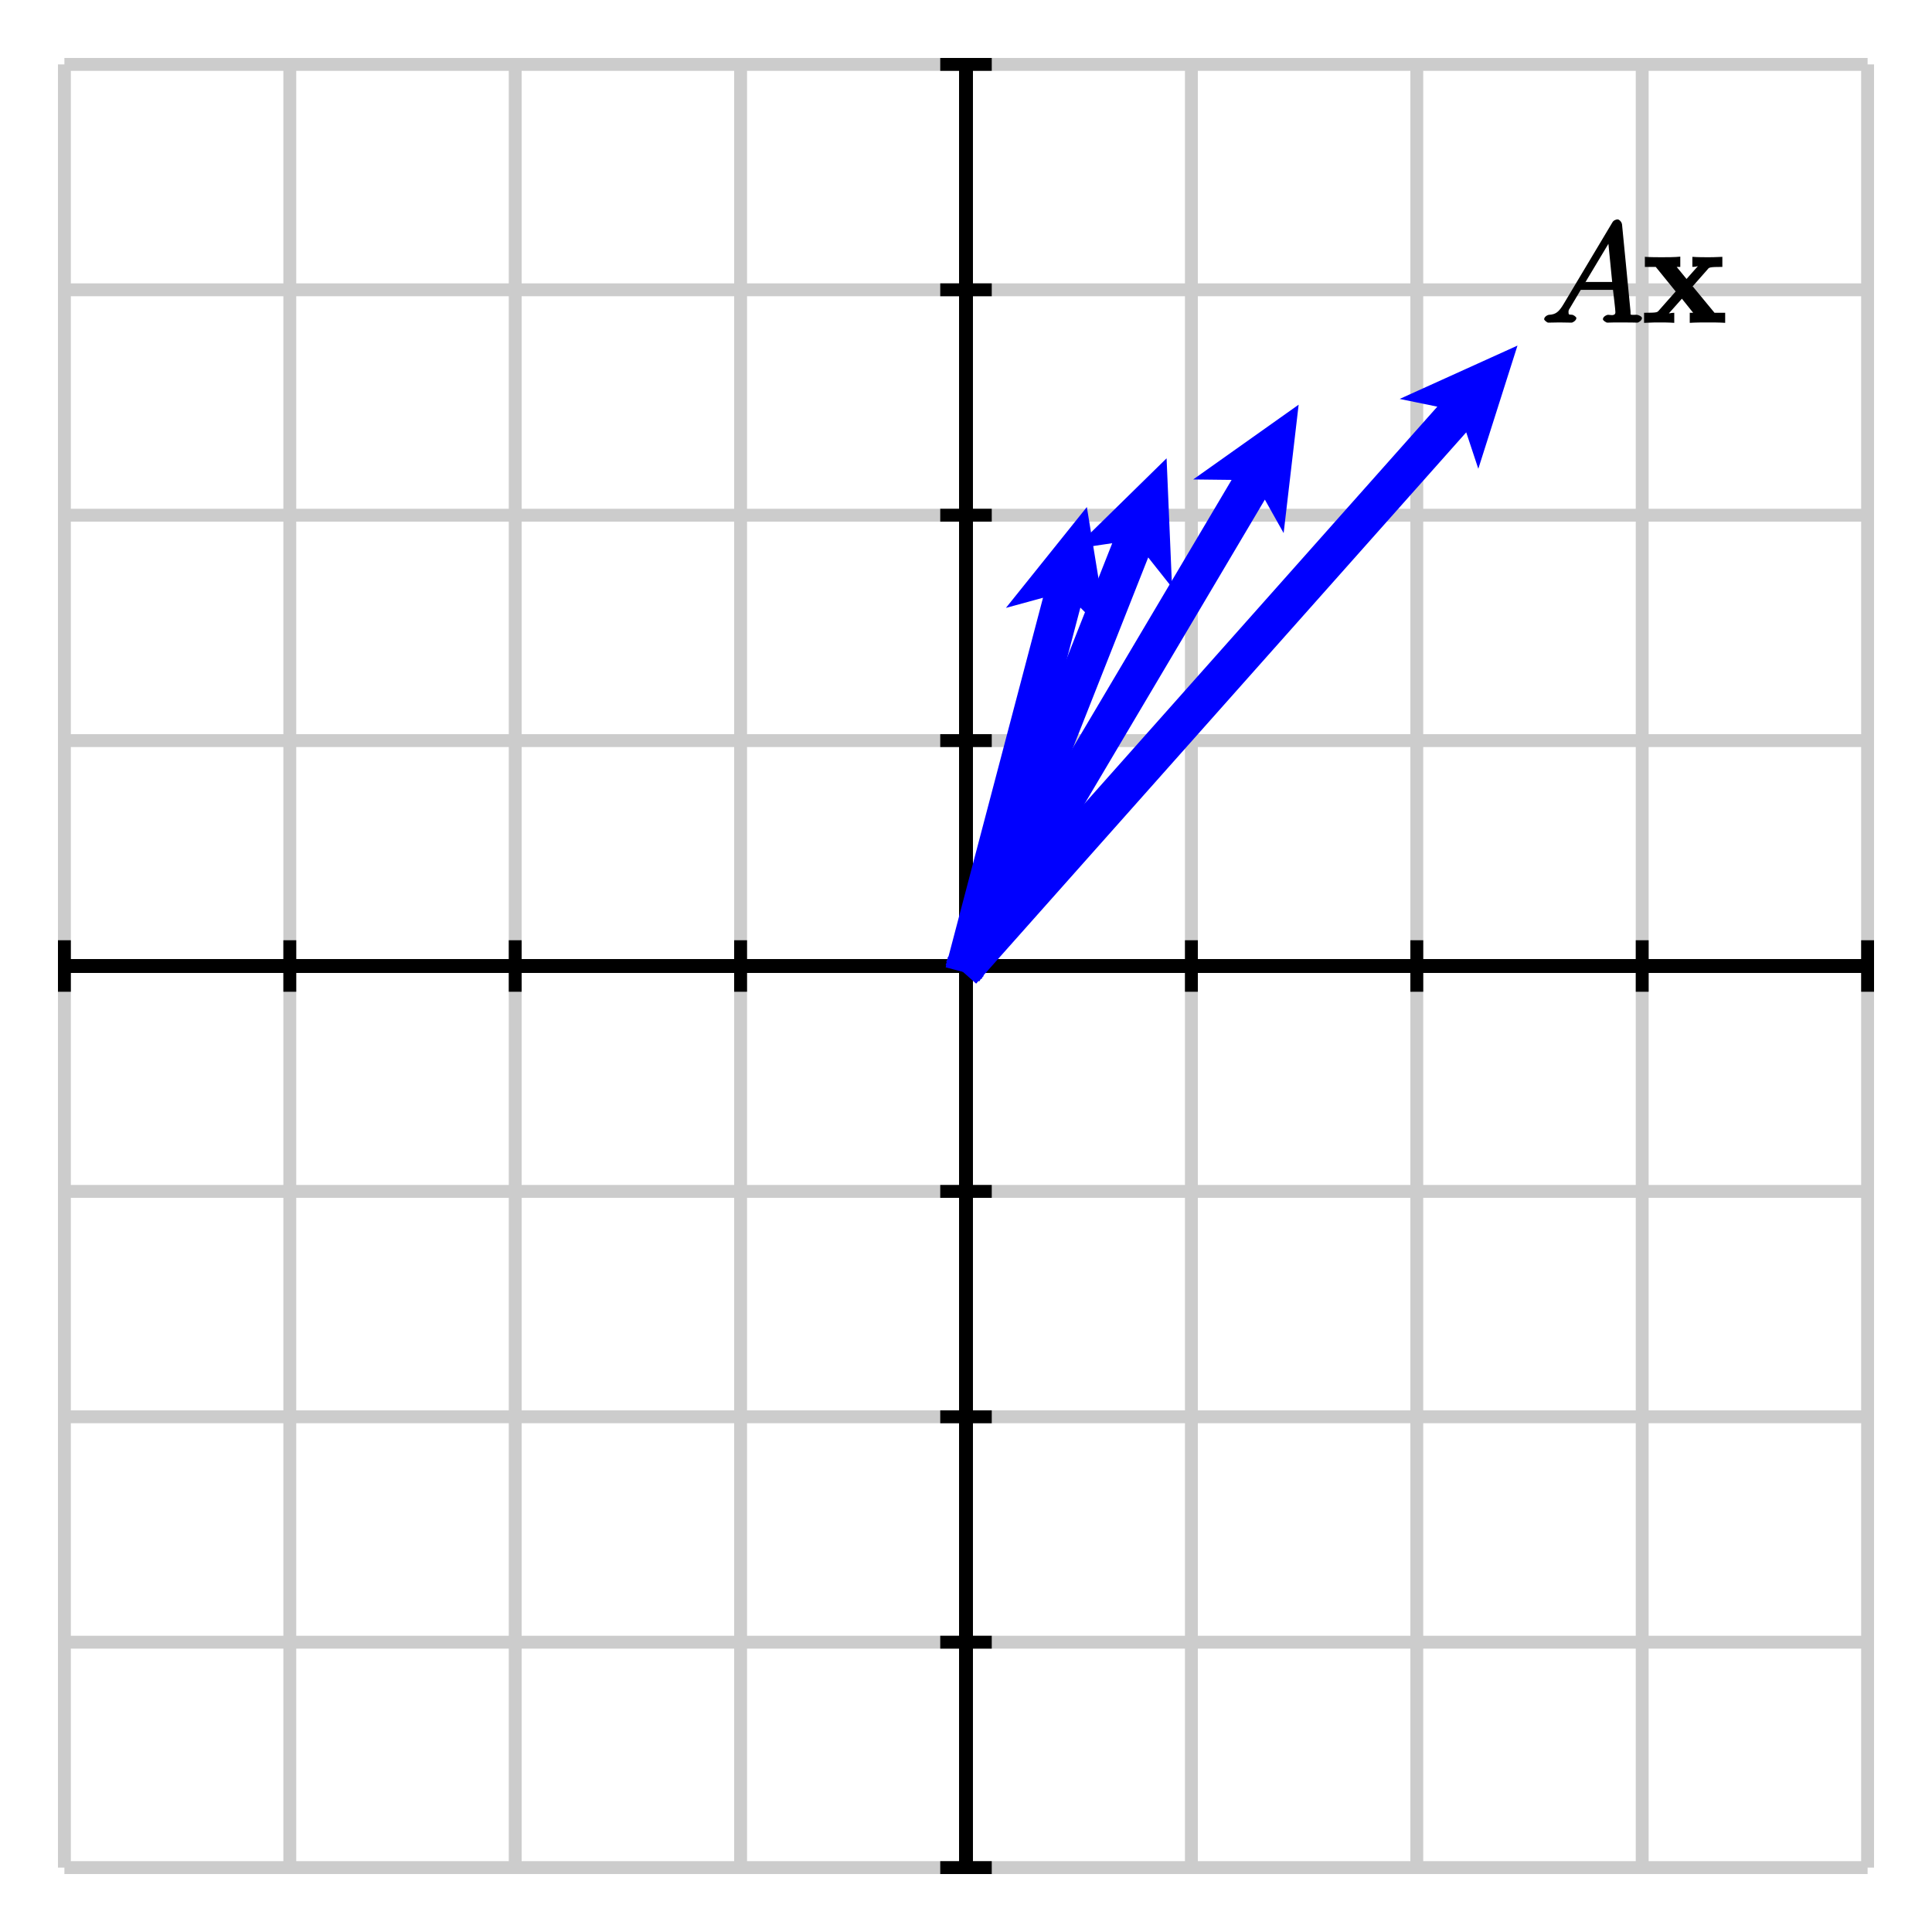
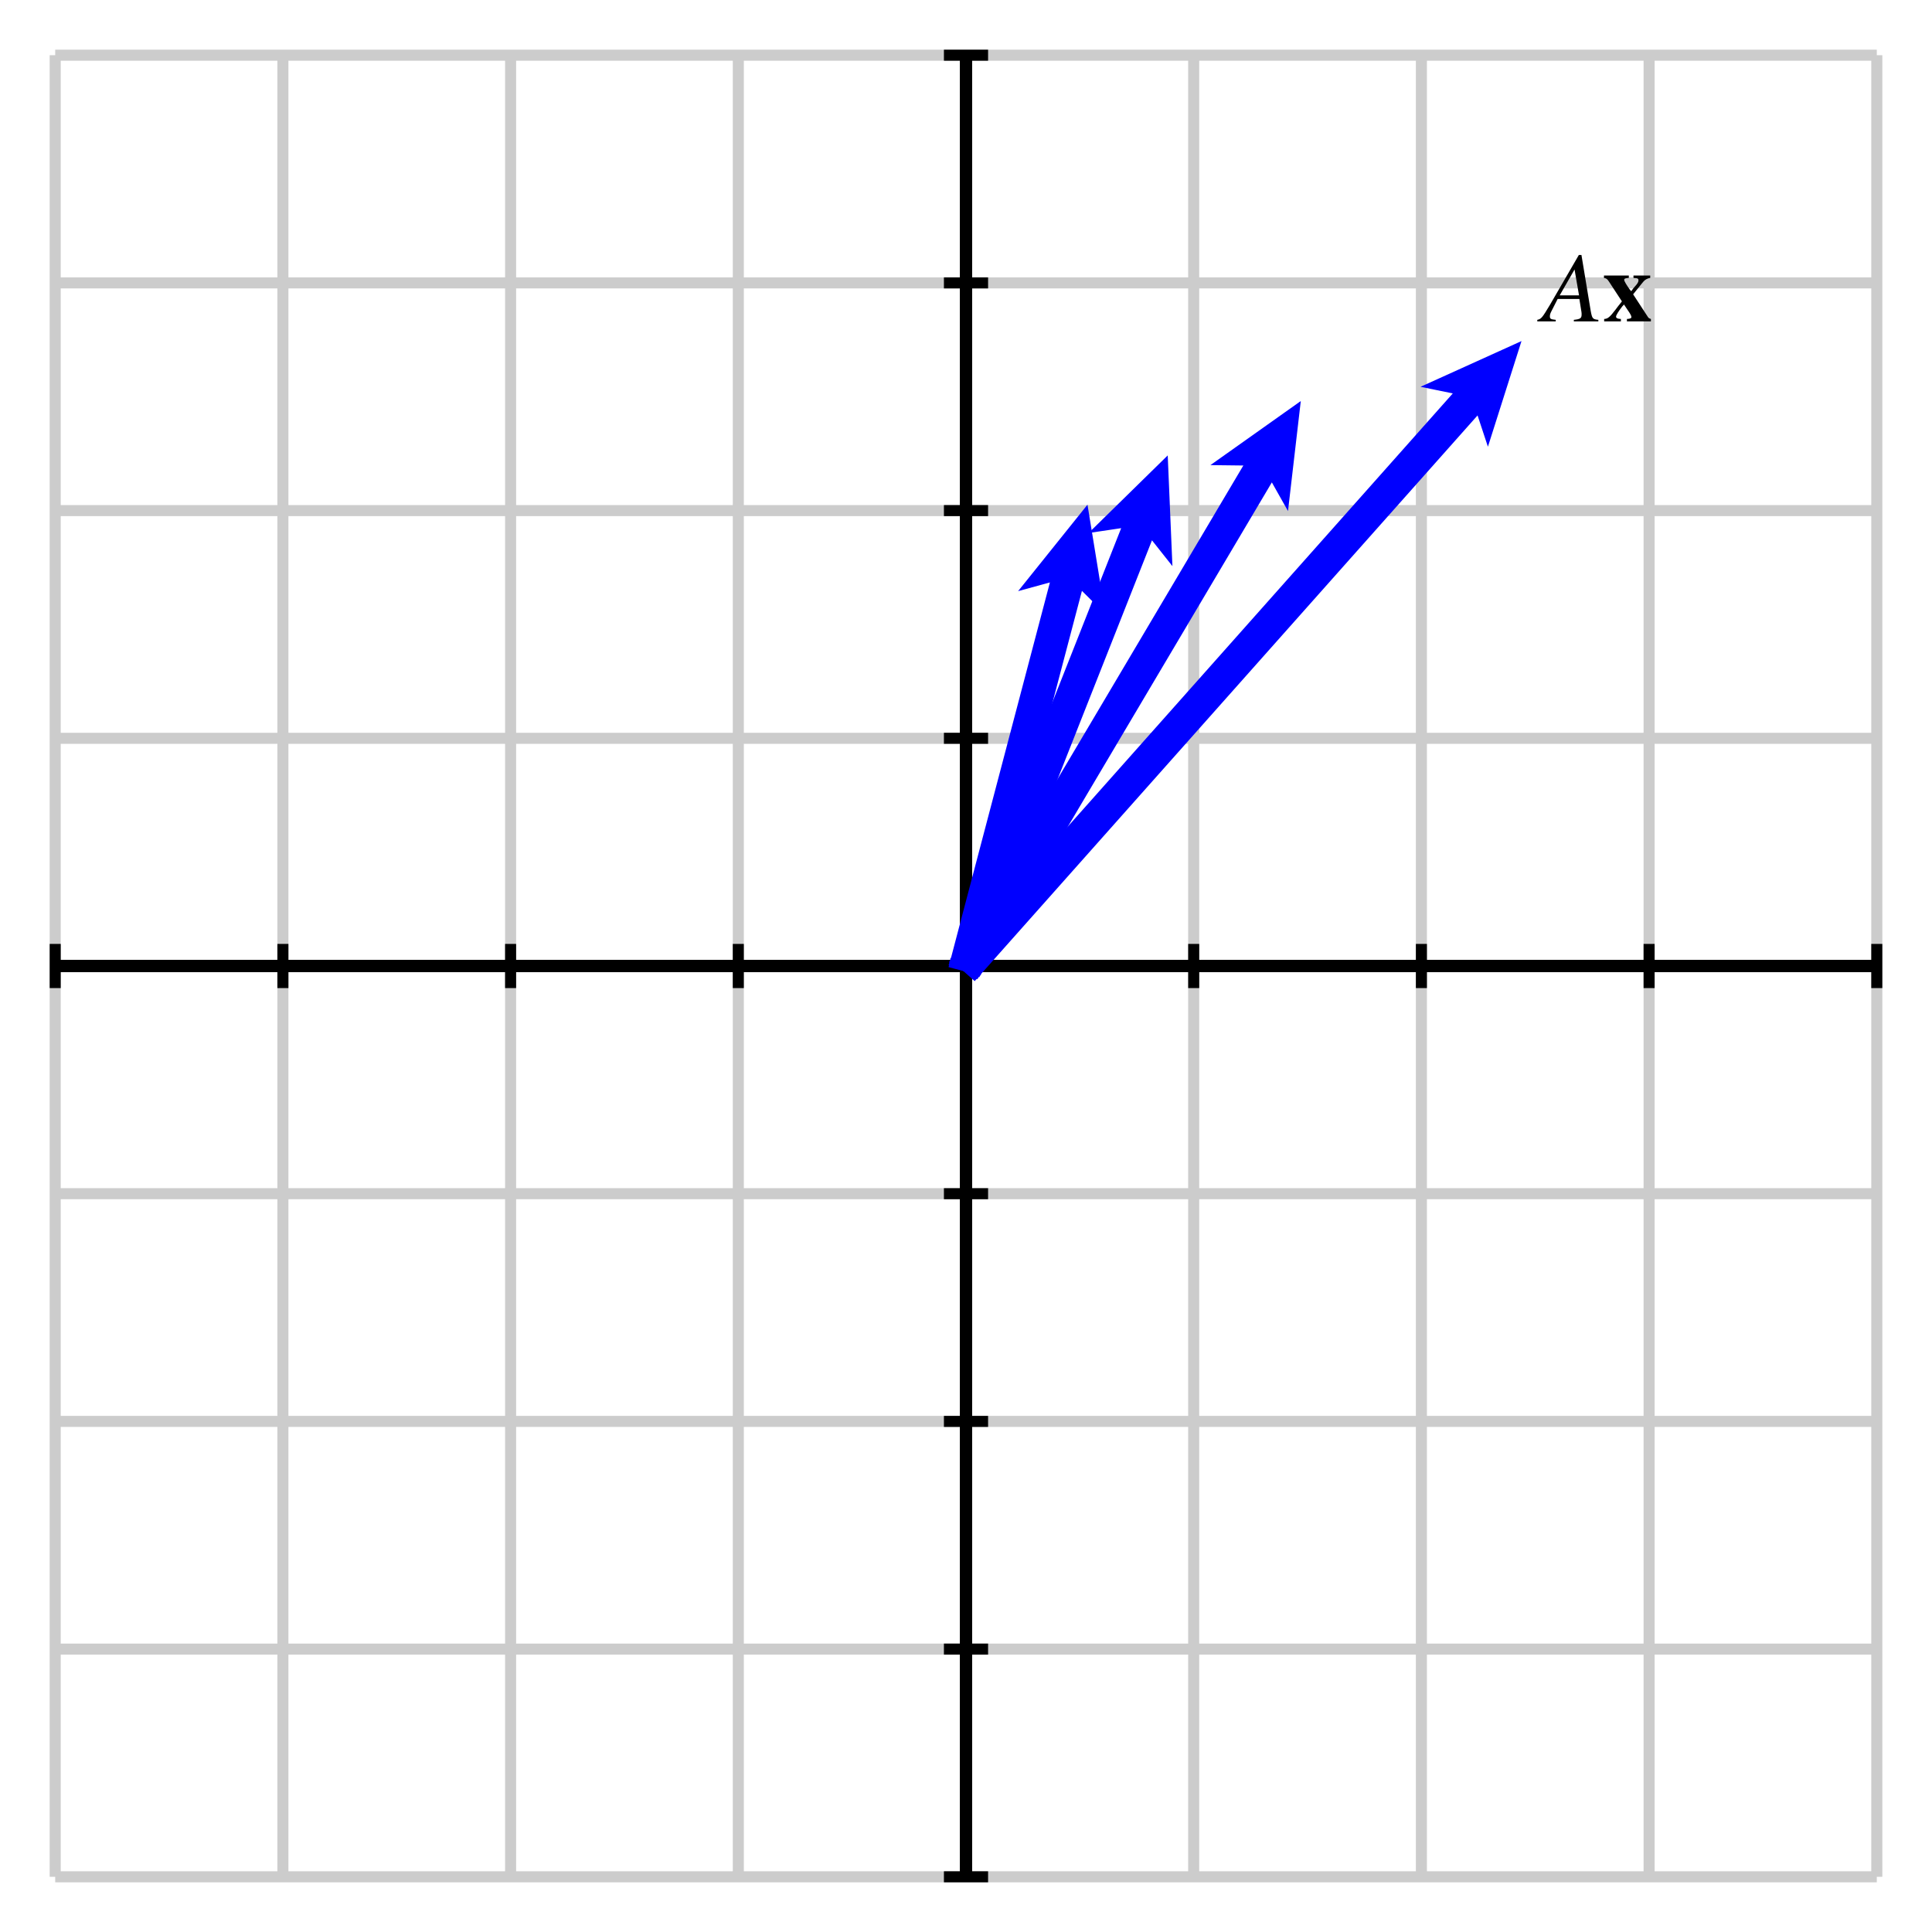
- <svg xmlns="http://www.w3.org/2000/svg" xmlns:xlink="http://www.w3.org/1999/xlink" width="150pt" height="150pt" viewBox="0 0 150 150" version="1.1">
+ <svg xmlns="http://www.w3.org/2000/svg" xmlns:xlink="http://www.w3.org/1999/xlink" width="175pt" height="175pt" viewBox="0 0 175 175" version="1.1">
  <defs>
    <g>
      <symbol overflow="visible" id="glyph0-0">
        <path style="stroke:none;" d="" />
      </symbol>
      <symbol overflow="visible" id="glyph0-1">
-         <path style="stroke:none;" d="M 1.703 -1.453 C 1.328 -0.828 1.094 -0.641 0.578 -0.609 C 0.453 -0.609 0.188 -0.453 0.188 -0.266 C 0.188 -0.188 0.422 0 0.5 0 C 0.688 0 1.172 -0.016 1.375 -0.016 C 1.688 -0.016 2.031 0 2.328 0 C 2.391 0 2.688 -0.156 2.688 -0.359 C 2.688 -0.453 2.438 -0.609 2.375 -0.609 C 2.125 -0.641 2.078 -0.578 2.078 -0.828 C 2.078 -0.984 2.109 -1 2.25 -1.234 L 3.031 -2.547 L 5.531 -2.547 C 5.531 -2.609 5.531 -2.516 5.547 -2.422 C 5.578 -2.141 5.719 -1.016 5.719 -0.812 C 5.719 -0.484 5.328 -0.609 5.156 -0.609 C 5.047 -0.609 4.75 -0.469 4.75 -0.266 C 4.75 -0.156 5.016 0 5.078 0 C 5.266 0 5.484 -0.016 5.672 -0.016 L 6.281 -0.016 C 6.938 -0.016 7.422 0 7.422 0 C 7.5 0 7.781 -0.156 7.781 -0.359 C 7.781 -0.469 7.531 -0.609 7.359 -0.609 C 6.766 -0.609 6.922 -0.562 6.891 -0.891 L 6.234 -7.625 C 6.203 -7.844 6 -8.016 5.891 -8.016 C 5.781 -8.016 5.578 -7.953 5.484 -7.781 Z M 3.25 -2.906 L 5.422 -6.531 L 5.125 -6.641 L 5.469 -3.156 L 3.406 -3.156 Z M 3.25 -2.906 " />
+         <path style="stroke:none;" d="M 5.078 -0.141 C 4.562 -0.188 4.516 -0.266 4.391 -0.922 L 3.547 -6.016 L 3.312 -6.016 L 0.703 -1.516 C -0.016 -0.312 -0.094 -0.219 -0.453 -0.141 L -0.453 0 L 1.219 0 L 1.219 -0.141 C 0.766 -0.188 0.688 -0.234 0.688 -0.453 C 0.688 -0.625 0.719 -0.719 0.875 -1.016 L 1.391 -2.031 L 3.359 -2.031 L 3.547 -0.859 C 3.562 -0.781 3.562 -0.688 3.562 -0.625 C 3.562 -0.281 3.438 -0.203 2.859 -0.141 L 2.859 0 L 5.078 0 Z M 1.578 -2.359 L 2.922 -4.703 L 3.328 -2.359 Z M 1.578 -2.359 " />
      </symbol>
      <symbol overflow="visible" id="glyph1-0">
        <path style="stroke:none;" d="" />
      </symbol>
      <symbol overflow="visible" id="glyph1-1">
-         <path style="stroke:none;" d="M 3.719 -2.703 L 4.984 -4.141 C 5.094 -4.281 5.109 -4.328 6.125 -4.328 L 6.125 -5.109 C 5.391 -5.078 5.375 -5.078 5.016 -5.078 C 4.703 -5.078 4.234 -5.078 3.797 -5.109 L 3.797 -4.328 C 4.141 -4.328 4.219 -4.422 4.219 -4.344 C 4.219 -4.328 4.203 -4.359 4.188 -4.344 L 3.344 -3.391 L 2.578 -4.328 L 2.859 -4.328 L 2.859 -5.125 C 2.484 -5.078 1.75 -5.078 1.453 -5.078 C 1.141 -5.078 0.547 -5.078 0.109 -5.109 L 0.109 -4.328 L 0.953 -4.328 L 2.5 -2.422 L 1.203 -0.953 C 1.062 -0.797 1.094 -0.766 0.047 -0.766 L 0.047 0.016 C 0.844 -0.016 0.859 -0.016 1.203 -0.016 C 1.516 -0.016 1.969 -0.016 2.391 0.016 L 2.391 -0.766 C 2.062 -0.766 1.969 -0.672 1.969 -0.75 C 1.969 -0.75 1.922 -0.656 2 -0.75 L 2.984 -1.859 L 3.859 -0.766 L 3.594 -0.766 L 3.594 0.016 C 4 -0.016 4.719 -0.016 5.016 -0.016 C 5.344 -0.016 5.922 -0.016 6.344 0.016 L 6.344 -0.766 L 5.516 -0.766 L 3.828 -2.812 Z M 3.719 -2.703 " />
+         <path style="stroke:none;" d="M 4.359 -0.219 C 4.219 -0.266 4.156 -0.297 4.094 -0.391 L 2.75 -2.453 L 3.656 -3.578 C 3.828 -3.781 4.016 -3.891 4.297 -3.938 L 4.297 -4.156 L 2.781 -4.156 L 2.781 -3.938 C 2.859 -3.922 2.938 -3.922 2.969 -3.922 C 3.172 -3.906 3.234 -3.859 3.234 -3.719 C 3.234 -3.578 3.156 -3.422 2.891 -3.141 C 2.844 -3.094 2.703 -2.922 2.578 -2.734 C 2.516 -2.797 2.484 -2.844 2.453 -2.875 C 2.172 -3.266 1.938 -3.641 1.938 -3.766 C 1.938 -3.875 2.062 -3.922 2.359 -3.938 L 2.359 -4.156 L 0.109 -4.156 L 0.109 -3.938 C 0.344 -3.891 0.391 -3.859 0.578 -3.578 L 1.734 -1.812 C 1.469 -1.469 1.219 -1.172 1.141 -1.047 C 0.641 -0.391 0.453 -0.234 0.125 -0.219 L 0.125 0 L 1.641 0 L 1.641 -0.219 C 1.328 -0.234 1.203 -0.297 1.203 -0.438 C 1.203 -0.562 1.438 -0.938 1.766 -1.359 C 1.797 -1.391 1.859 -1.453 1.922 -1.531 C 2.094 -1.281 2.234 -1.047 2.297 -0.969 C 2.5 -0.672 2.594 -0.5 2.594 -0.391 C 2.594 -0.281 2.469 -0.234 2.188 -0.219 L 2.188 0 L 4.359 0 Z M 4.359 -0.219 " />
      </symbol>
    </g>
  </defs>
  <g id="surface1">
-     <path style="fill:none;stroke-width:10;stroke-linecap:butt;stroke-linejoin:miter;stroke:rgb(80.077%,80.077%,80.077%);stroke-opacity:1;stroke-miterlimit:10;" d="M 50 50 L 50 1450 M 225 50 L 225 1450 M 400 50 L 400 1450 M 575 50 L 575 1450 M 750 50 L 750 1450 M 925 50 L 925 1450 M 1100 50 L 1100 1450 M 1275 50 L 1275 1450 M 1450 50 L 1450 1450 M 50 50 L 1450 50 M 50 225 L 1450 225 M 50 400 L 1450 400 M 50 575 L 1450 575 M 50 750 L 1450 750 M 50 925 L 1450 925 M 50 1100 L 1450 1100 M 50 1275 L 1450 1275 M 50 1450 L 1450 1450 " transform="matrix(0.1,0,0,-0.1,0,150)" />
-     <path style="fill:none;stroke-width:10;stroke-linecap:butt;stroke-linejoin:miter;stroke:rgb(0%,0%,0%);stroke-opacity:1;stroke-miterlimit:10;" d="M 50 750 L 1450 750 M 750 50 L 750 1450 " transform="matrix(0.1,0,0,-0.1,0,150)" />
-     <path style="fill:none;stroke-width:10;stroke-linecap:butt;stroke-linejoin:miter;stroke:rgb(0%,0%,0%);stroke-opacity:1;stroke-miterlimit:10;" d="M 50 750 L 1450 750 M 750 50 L 750 1450 M 50 730 L 50 770 " transform="matrix(0.1,0,0,-0.1,0,150)" />
-     <path style="fill:none;stroke-width:10;stroke-linecap:butt;stroke-linejoin:miter;stroke:rgb(0%,0%,0%);stroke-opacity:1;stroke-miterlimit:10;" d="M 50 750 L 1450 750 M 750 50 L 750 1450 M 225 730 L 225 770 " transform="matrix(0.1,0,0,-0.1,0,150)" />
-     <path style="fill:none;stroke-width:10;stroke-linecap:butt;stroke-linejoin:miter;stroke:rgb(0%,0%,0%);stroke-opacity:1;stroke-miterlimit:10;" d="M 50 750 L 1450 750 M 750 50 L 750 1450 M 400 730 L 400 770 " transform="matrix(0.1,0,0,-0.1,0,150)" />
-     <path style="fill:none;stroke-width:10;stroke-linecap:butt;stroke-linejoin:miter;stroke:rgb(0%,0%,0%);stroke-opacity:1;stroke-miterlimit:10;" d="M 50 750 L 1450 750 M 750 50 L 750 1450 M 575 730 L 575 770 " transform="matrix(0.1,0,0,-0.1,0,150)" />
-     <path style="fill:none;stroke-width:10;stroke-linecap:butt;stroke-linejoin:miter;stroke:rgb(0%,0%,0%);stroke-opacity:1;stroke-miterlimit:10;" d="M 50 750 L 1450 750 M 750 50 L 750 1450 M 750 730 L 750 770 " transform="matrix(0.1,0,0,-0.1,0,150)" />
-     <path style="fill:none;stroke-width:10;stroke-linecap:butt;stroke-linejoin:miter;stroke:rgb(0%,0%,0%);stroke-opacity:1;stroke-miterlimit:10;" d="M 50 750 L 1450 750 M 750 50 L 750 1450 M 925 730 L 925 770 " transform="matrix(0.1,0,0,-0.1,0,150)" />
-     <path style="fill:none;stroke-width:10;stroke-linecap:butt;stroke-linejoin:miter;stroke:rgb(0%,0%,0%);stroke-opacity:1;stroke-miterlimit:10;" d="M 50 750 L 1450 750 M 750 50 L 750 1450 M 1100 730 L 1100 770 " transform="matrix(0.1,0,0,-0.1,0,150)" />
-     <path style="fill:none;stroke-width:10;stroke-linecap:butt;stroke-linejoin:miter;stroke:rgb(0%,0%,0%);stroke-opacity:1;stroke-miterlimit:10;" d="M 50 750 L 1450 750 M 750 50 L 750 1450 M 1275 730 L 1275 770 " transform="matrix(0.1,0,0,-0.1,0,150)" />
-     <path style="fill:none;stroke-width:10;stroke-linecap:butt;stroke-linejoin:miter;stroke:rgb(0%,0%,0%);stroke-opacity:1;stroke-miterlimit:10;" d="M 50 750 L 1450 750 M 750 50 L 750 1450 M 1450 730 L 1450 770 " transform="matrix(0.1,0,0,-0.1,0,150)" />
-     <path style="fill:none;stroke-width:10;stroke-linecap:butt;stroke-linejoin:miter;stroke:rgb(0%,0%,0%);stroke-opacity:1;stroke-miterlimit:10;" d="M 50 750 L 1450 750 M 750 50 L 750 1450 M 730 50 L 770 50 " transform="matrix(0.1,0,0,-0.1,0,150)" />
-     <path style="fill:none;stroke-width:10;stroke-linecap:butt;stroke-linejoin:miter;stroke:rgb(0%,0%,0%);stroke-opacity:1;stroke-miterlimit:10;" d="M 50 750 L 1450 750 M 750 50 L 750 1450 M 730 225 L 770 225 " transform="matrix(0.1,0,0,-0.1,0,150)" />
-     <path style="fill:none;stroke-width:10;stroke-linecap:butt;stroke-linejoin:miter;stroke:rgb(0%,0%,0%);stroke-opacity:1;stroke-miterlimit:10;" d="M 50 750 L 1450 750 M 750 50 L 750 1450 M 730 400 L 770 400 " transform="matrix(0.1,0,0,-0.1,0,150)" />
-     <path style="fill:none;stroke-width:10;stroke-linecap:butt;stroke-linejoin:miter;stroke:rgb(0%,0%,0%);stroke-opacity:1;stroke-miterlimit:10;" d="M 50 750 L 1450 750 M 750 50 L 750 1450 M 730 575 L 770 575 " transform="matrix(0.1,0,0,-0.1,0,150)" />
-     <path style="fill:none;stroke-width:10;stroke-linecap:butt;stroke-linejoin:miter;stroke:rgb(0%,0%,0%);stroke-opacity:1;stroke-miterlimit:10;" d="M 50 750 L 1450 750 M 750 50 L 750 1450 M 730 750 L 770 750 " transform="matrix(0.1,0,0,-0.1,0,150)" />
-     <path style="fill:none;stroke-width:10;stroke-linecap:butt;stroke-linejoin:miter;stroke:rgb(0%,0%,0%);stroke-opacity:1;stroke-miterlimit:10;" d="M 50 750 L 1450 750 M 750 50 L 750 1450 M 730 925 L 770 925 " transform="matrix(0.1,0,0,-0.1,0,150)" />
-     <path style="fill:none;stroke-width:10;stroke-linecap:butt;stroke-linejoin:miter;stroke:rgb(0%,0%,0%);stroke-opacity:1;stroke-miterlimit:10;" d="M 50 750 L 1450 750 M 750 50 L 750 1450 M 730 1100 L 770 1100 " transform="matrix(0.1,0,0,-0.1,0,150)" />
-     <path style="fill:none;stroke-width:10;stroke-linecap:butt;stroke-linejoin:miter;stroke:rgb(0%,0%,0%);stroke-opacity:1;stroke-miterlimit:10;" d="M 50 750 L 1450 750 M 750 50 L 750 1450 M 730 1275 L 770 1275 " transform="matrix(0.1,0,0,-0.1,0,150)" />
-     <path style="fill:none;stroke-width:10;stroke-linecap:butt;stroke-linejoin:miter;stroke:rgb(0%,0%,0%);stroke-opacity:1;stroke-miterlimit:10;" d="M 50 750 L 1450 750 M 750 50 L 750 1450 M 730 1450 L 770 1450 " transform="matrix(0.1,0,0,-0.1,0,150)" />
-     <path style=" stroke:none;fill-rule:nonzero;fill:rgb(0%,0%,100%);fill-opacity:1;" d="M 75.746 75.664 L 114.039 32.586 L 114.766 34.777 L 117 27.75 L 110.281 30.793 L 112.543 31.258 L 74.254 74.336 L 75.746 75.664 " />
-     <path style="fill:none;stroke-width:10;stroke-linecap:butt;stroke-linejoin:miter;stroke:rgb(0%,0%,100%);stroke-opacity:1;stroke-miterlimit:10;" d="M 757.461 743.359 L 1140.391 1174.141 L 1147.656 1152.227 L 1170 1222.5 L 1102.812 1192.07 L 1125.43 1187.422 L 742.539 756.641 Z M 757.461 743.359 " transform="matrix(0.1,0,0,-0.1,0,150)" />
+     <path style="fill:none;stroke-width:10;stroke-linecap:butt;stroke-linejoin:miter;stroke:rgb(80.077%,80.077%,80.077%);stroke-opacity:1;stroke-miterlimit:10;" d="M 50 50 L 50 1700 M 256.25 50 L 256.25 1700 M 462.5 50 L 462.5 1700 M 668.75 50 L 668.75 1700 M 875 50 L 875 1700 M 1081.25 50 L 1081.25 1700 M 1287.5 50 L 1287.5 1700 M 1493.75 50 L 1493.75 1700 M 1700 50 L 1700 1700 M 50 50 L 1700 50 M 50 256.25 L 1700 256.25 M 50 462.5 L 1700 462.5 M 50 668.75 L 1700 668.75 M 50 875 L 1700 875 M 50 1081.25 L 1700 1081.25 M 50 1287.5 L 1700 1287.5 M 50 1493.75 L 1700 1493.75 M 50 1700 L 1700 1700 " transform="matrix(0.1,0,0,-0.1,0,175)" />
+     <path style="fill:none;stroke-width:10;stroke-linecap:butt;stroke-linejoin:miter;stroke:rgb(0%,0%,0%);stroke-opacity:1;stroke-miterlimit:10;" d="M 50 875 L 1700 875 M 875 50 L 875 1700 " transform="matrix(0.1,0,0,-0.1,0,175)" />
+     <path style="fill:none;stroke-width:10;stroke-linecap:butt;stroke-linejoin:miter;stroke:rgb(0%,0%,0%);stroke-opacity:1;stroke-miterlimit:10;" d="M 50 875 L 1700 875 M 875 50 L 875 1700 M 50 855 L 50 895 " transform="matrix(0.1,0,0,-0.1,0,175)" />
+     <path style="fill:none;stroke-width:10;stroke-linecap:butt;stroke-linejoin:miter;stroke:rgb(0%,0%,0%);stroke-opacity:1;stroke-miterlimit:10;" d="M 50 875 L 1700 875 M 875 50 L 875 1700 M 256.25 855 L 256.25 895 " transform="matrix(0.1,0,0,-0.1,0,175)" />
+     <path style="fill:none;stroke-width:10;stroke-linecap:butt;stroke-linejoin:miter;stroke:rgb(0%,0%,0%);stroke-opacity:1;stroke-miterlimit:10;" d="M 50 875 L 1700 875 M 875 50 L 875 1700 M 462.5 855 L 462.5 895 " transform="matrix(0.1,0,0,-0.1,0,175)" />
+     <path style="fill:none;stroke-width:10;stroke-linecap:butt;stroke-linejoin:miter;stroke:rgb(0%,0%,0%);stroke-opacity:1;stroke-miterlimit:10;" d="M 50 875 L 1700 875 M 875 50 L 875 1700 M 668.75 855 L 668.75 895 " transform="matrix(0.1,0,0,-0.1,0,175)" />
+     <path style="fill:none;stroke-width:10;stroke-linecap:butt;stroke-linejoin:miter;stroke:rgb(0%,0%,0%);stroke-opacity:1;stroke-miterlimit:10;" d="M 50 875 L 1700 875 M 875 50 L 875 1700 M 875 855 L 875 895 " transform="matrix(0.1,0,0,-0.1,0,175)" />
+     <path style="fill:none;stroke-width:10;stroke-linecap:butt;stroke-linejoin:miter;stroke:rgb(0%,0%,0%);stroke-opacity:1;stroke-miterlimit:10;" d="M 50 875 L 1700 875 M 875 50 L 875 1700 M 1081.25 855 L 1081.25 895 " transform="matrix(0.1,0,0,-0.1,0,175)" />
+     <path style="fill:none;stroke-width:10;stroke-linecap:butt;stroke-linejoin:miter;stroke:rgb(0%,0%,0%);stroke-opacity:1;stroke-miterlimit:10;" d="M 50 875 L 1700 875 M 875 50 L 875 1700 M 1287.5 855 L 1287.5 895 " transform="matrix(0.1,0,0,-0.1,0,175)" />
+     <path style="fill:none;stroke-width:10;stroke-linecap:butt;stroke-linejoin:miter;stroke:rgb(0%,0%,0%);stroke-opacity:1;stroke-miterlimit:10;" d="M 50 875 L 1700 875 M 875 50 L 875 1700 M 1493.75 855 L 1493.75 895 " transform="matrix(0.1,0,0,-0.1,0,175)" />
+     <path style="fill:none;stroke-width:10;stroke-linecap:butt;stroke-linejoin:miter;stroke:rgb(0%,0%,0%);stroke-opacity:1;stroke-miterlimit:10;" d="M 50 875 L 1700 875 M 875 50 L 875 1700 M 1700 855 L 1700 895 " transform="matrix(0.1,0,0,-0.1,0,175)" />
+     <path style="fill:none;stroke-width:10;stroke-linecap:butt;stroke-linejoin:miter;stroke:rgb(0%,0%,0%);stroke-opacity:1;stroke-miterlimit:10;" d="M 50 875 L 1700 875 M 875 50 L 875 1700 M 855 50 L 895 50 " transform="matrix(0.1,0,0,-0.1,0,175)" />
+     <path style="fill:none;stroke-width:10;stroke-linecap:butt;stroke-linejoin:miter;stroke:rgb(0%,0%,0%);stroke-opacity:1;stroke-miterlimit:10;" d="M 50 875 L 1700 875 M 875 50 L 875 1700 M 855 256.25 L 895 256.25 " transform="matrix(0.1,0,0,-0.1,0,175)" />
+     <path style="fill:none;stroke-width:10;stroke-linecap:butt;stroke-linejoin:miter;stroke:rgb(0%,0%,0%);stroke-opacity:1;stroke-miterlimit:10;" d="M 50 875 L 1700 875 M 875 50 L 875 1700 M 855 462.5 L 895 462.5 " transform="matrix(0.1,0,0,-0.1,0,175)" />
+     <path style="fill:none;stroke-width:10;stroke-linecap:butt;stroke-linejoin:miter;stroke:rgb(0%,0%,0%);stroke-opacity:1;stroke-miterlimit:10;" d="M 50 875 L 1700 875 M 875 50 L 875 1700 M 855 668.75 L 895 668.75 " transform="matrix(0.1,0,0,-0.1,0,175)" />
+     <path style="fill:none;stroke-width:10;stroke-linecap:butt;stroke-linejoin:miter;stroke:rgb(0%,0%,0%);stroke-opacity:1;stroke-miterlimit:10;" d="M 50 875 L 1700 875 M 875 50 L 875 1700 M 855 875 L 895 875 " transform="matrix(0.1,0,0,-0.1,0,175)" />
+     <path style="fill:none;stroke-width:10;stroke-linecap:butt;stroke-linejoin:miter;stroke:rgb(0%,0%,0%);stroke-opacity:1;stroke-miterlimit:10;" d="M 50 875 L 1700 875 M 875 50 L 875 1700 M 855 1081.25 L 895 1081.25 " transform="matrix(0.1,0,0,-0.1,0,175)" />
+     <path style="fill:none;stroke-width:10;stroke-linecap:butt;stroke-linejoin:miter;stroke:rgb(0%,0%,0%);stroke-opacity:1;stroke-miterlimit:10;" d="M 50 875 L 1700 875 M 875 50 L 875 1700 M 855 1287.5 L 895 1287.5 " transform="matrix(0.1,0,0,-0.1,0,175)" />
+     <path style="fill:none;stroke-width:10;stroke-linecap:butt;stroke-linejoin:miter;stroke:rgb(0%,0%,0%);stroke-opacity:1;stroke-miterlimit:10;" d="M 50 875 L 1700 875 M 875 50 L 875 1700 M 855 1493.75 L 895 1493.75 " transform="matrix(0.1,0,0,-0.1,0,175)" />
+     <path style="fill:none;stroke-width:10;stroke-linecap:butt;stroke-linejoin:miter;stroke:rgb(0%,0%,0%);stroke-opacity:1;stroke-miterlimit:10;" d="M 50 875 L 1700 875 M 875 50 L 875 1700 M 855 1700 L 895 1700 " transform="matrix(0.1,0,0,-0.1,0,175)" />
+     <path style=" stroke:none;fill-rule:nonzero;fill:rgb(0%,0%,100%);fill-opacity:1;" d="M 88.246 88.164 L 134.039 36.648 L 134.766 38.844 L 137 31.812 L 130.281 34.855 L 132.543 35.32 L 86.754 86.836 L 88.246 88.164 " />
+     <path style="fill:none;stroke-width:10;stroke-linecap:butt;stroke-linejoin:miter;stroke:rgb(0%,0%,100%);stroke-opacity:1;stroke-miterlimit:10;" d="M 882.461 868.359 L 1340.391 1383.516 L 1347.656 1361.562 L 1370 1431.875 L 1302.812 1401.445 L 1325.43 1396.797 L 867.539 881.641 Z M 882.461 868.359 " transform="matrix(0.1,0,0,-0.1,0,175)" />
    <g style="fill:rgb(0%,0%,0%);fill-opacity:1;">
-       <use xlink:href="#glyph0-1" x="119.7" y="25.05" />
+       <use xlink:href="#glyph0-1" x="139.7" y="29.112" />
    </g>
    <g style="fill:rgb(0%,0%,0%);fill-opacity:1;">
-       <use xlink:href="#glyph1-1" x="127.598" y="25.05" />
+       <use xlink:href="#glyph1-1" x="145.179" y="29.112" />
    </g>
-     <path style=" stroke:none;fill-rule:nonzero;fill:rgb(0%,0%,100%);fill-opacity:1;" d="M 75.859 75.512 L 98.215 37.789 L 99.344 39.801 L 100.199 32.477 L 94.184 36.742 L 96.492 36.77 L 74.141 74.488 L 75.859 75.512 " />
-     <path style="fill:none;stroke-width:10;stroke-linecap:butt;stroke-linejoin:miter;stroke:rgb(0%,0%,100%);stroke-opacity:1;stroke-miterlimit:10;" d="M 758.594 744.883 L 982.148 1122.109 L 993.438 1101.992 L 1001.992 1175.234 L 941.836 1132.578 L 964.922 1132.305 L 741.406 755.117 Z M 758.594 744.883 " transform="matrix(0.1,0,0,-0.1,0,150)" />
-     <path style=" stroke:none;fill-rule:nonzero;fill:rgb(0%,0%,100%);fill-opacity:1;" d="M 75.93 75.367 L 89 42.289 L 90.434 44.098 L 90.121 36.727 L 84.855 41.891 L 87.137 41.555 L 74.07 74.633 L 75.93 75.367 " />
-     <path style="fill:none;stroke-width:10;stroke-linecap:butt;stroke-linejoin:miter;stroke:rgb(0%,0%,100%);stroke-opacity:1;stroke-miterlimit:10;" d="M 759.297 746.328 L 890 1077.109 L 904.336 1059.023 L 901.211 1132.734 L 848.555 1081.094 L 871.367 1084.453 L 740.703 753.672 Z M 759.297 746.328 " transform="matrix(0.1,0,0,-0.1,0,150)" />
-     <path style=" stroke:none;fill-rule:nonzero;fill:rgb(0%,0%,100%);fill-opacity:1;" d="M 75.969 75.254 L 83.617 46.211 L 85.258 47.836 L 84.07 40.555 L 79.453 46.309 L 81.684 45.699 L 74.031 74.746 L 75.969 75.254 " />
-     <path style="fill:none;stroke-width:10;stroke-linecap:butt;stroke-linejoin:miter;stroke:rgb(0%,0%,100%);stroke-opacity:1;stroke-miterlimit:10;" d="M 759.688 747.461 L 836.172 1037.891 L 852.578 1021.641 L 840.703 1094.453 L 794.531 1036.914 L 816.836 1043.008 L 740.312 752.539 Z M 759.688 747.461 " transform="matrix(0.1,0,0,-0.1,0,150)" />
+     <path style=" stroke:none;fill-rule:nonzero;fill:rgb(0%,0%,100%);fill-opacity:1;" d="M 88.359 88.012 L 115.215 42.695 L 116.348 44.707 L 117.199 37.383 L 111.184 41.648 L 113.492 41.676 L 86.641 86.988 L 88.359 88.012 " />
+     <path style="fill:none;stroke-width:10;stroke-linecap:butt;stroke-linejoin:miter;stroke:rgb(0%,0%,100%);stroke-opacity:1;stroke-miterlimit:10;" d="M 883.594 869.883 L 1152.148 1323.047 L 1163.477 1302.93 L 1171.992 1376.172 L 1111.836 1333.516 L 1134.922 1333.242 L 866.406 880.117 Z M 883.594 869.883 " transform="matrix(0.1,0,0,-0.1,0,175)" />
+     <path style=" stroke:none;fill-rule:nonzero;fill:rgb(0%,0%,100%);fill-opacity:1;" d="M 88.43 87.867 L 104.199 47.953 L 105.633 49.762 L 105.32 42.395 L 100.055 47.559 L 102.34 47.219 L 86.57 87.133 L 88.43 87.867 " />
+     <path style="fill:none;stroke-width:10;stroke-linecap:butt;stroke-linejoin:miter;stroke:rgb(0%,0%,100%);stroke-opacity:1;stroke-miterlimit:10;" d="M 884.297 871.328 L 1041.992 1270.469 L 1056.328 1252.383 L 1053.203 1326.055 L 1000.547 1274.414 L 1023.398 1277.812 L 865.703 878.672 Z M 884.297 871.328 " transform="matrix(0.1,0,0,-0.1,0,175)" />
+     <path style=" stroke:none;fill-rule:nonzero;fill:rgb(0%,0%,100%);fill-opacity:1;" d="M 88.469 87.754 L 97.738 52.559 L 99.379 54.184 L 98.191 46.902 L 93.574 52.656 L 95.805 52.047 L 86.531 87.246 L 88.469 87.754 " />
+     <path style="fill:none;stroke-width:10;stroke-linecap:butt;stroke-linejoin:miter;stroke:rgb(0%,0%,100%);stroke-opacity:1;stroke-miterlimit:10;" d="M 884.688 872.461 L 977.383 1224.414 L 993.789 1208.164 L 981.914 1280.977 L 935.742 1223.438 L 958.047 1229.531 L 865.312 877.539 Z M 884.688 872.461 " transform="matrix(0.1,0,0,-0.1,0,175)" />
  </g>
</svg>
